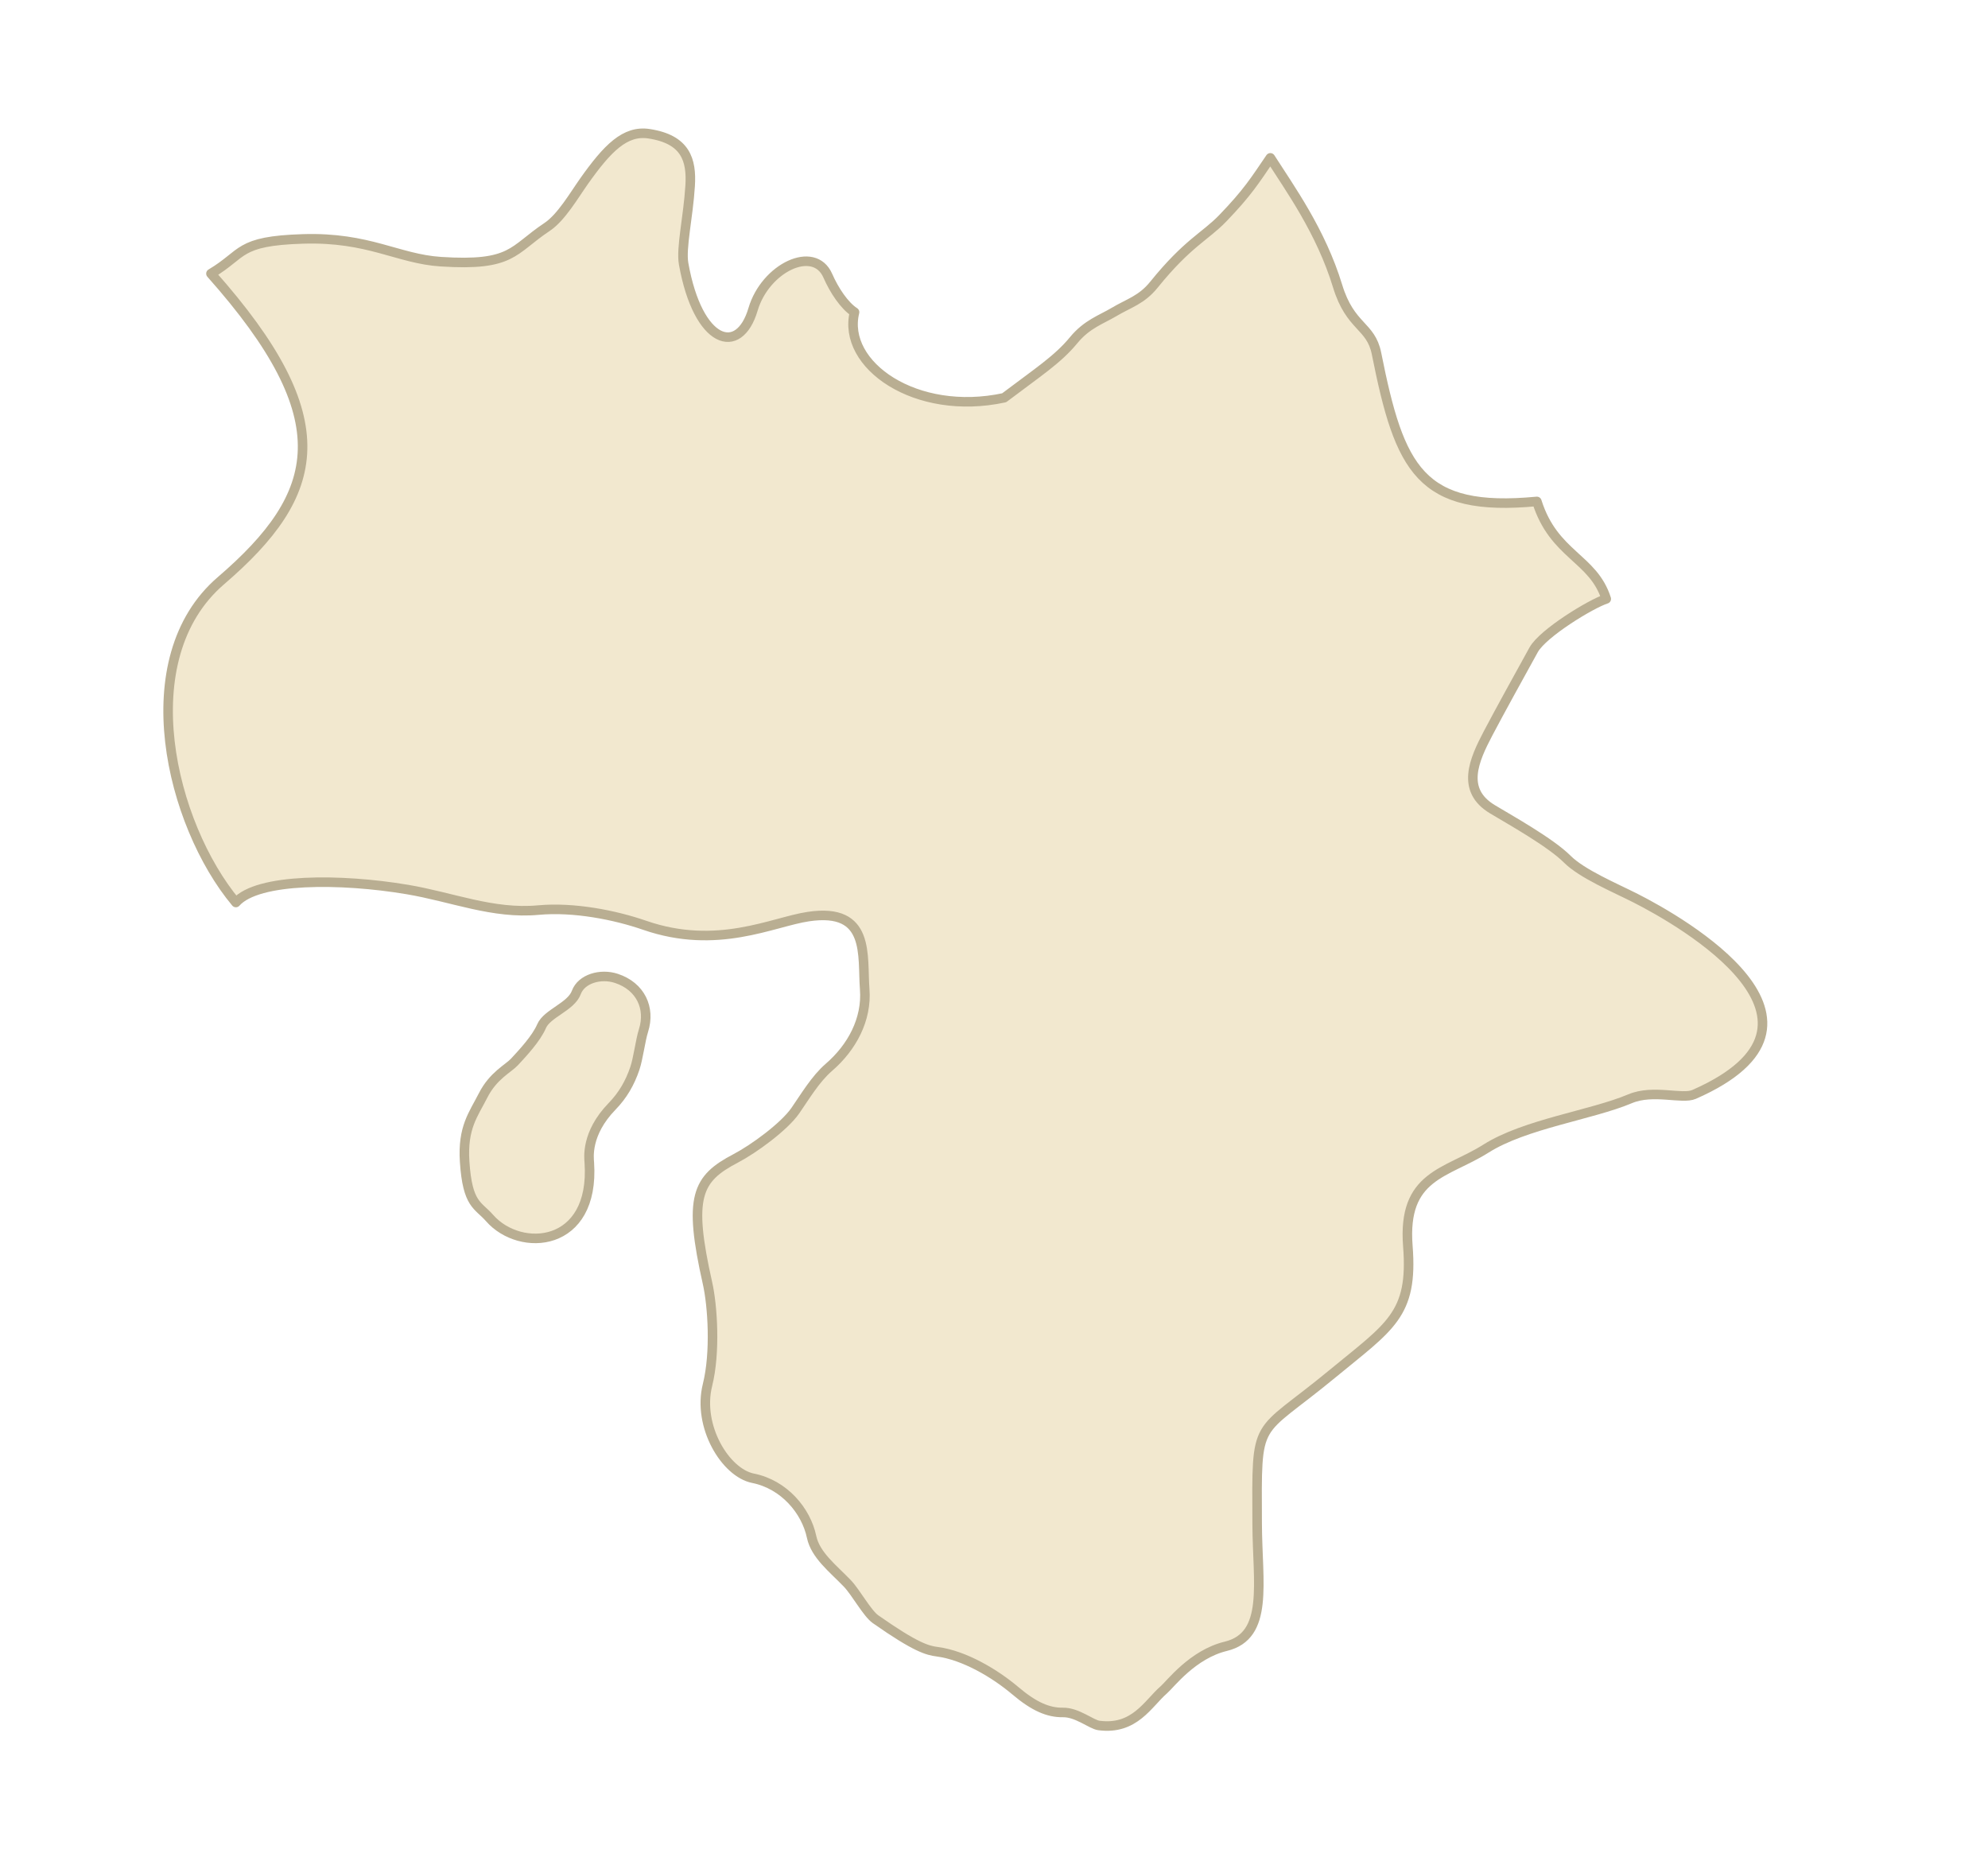
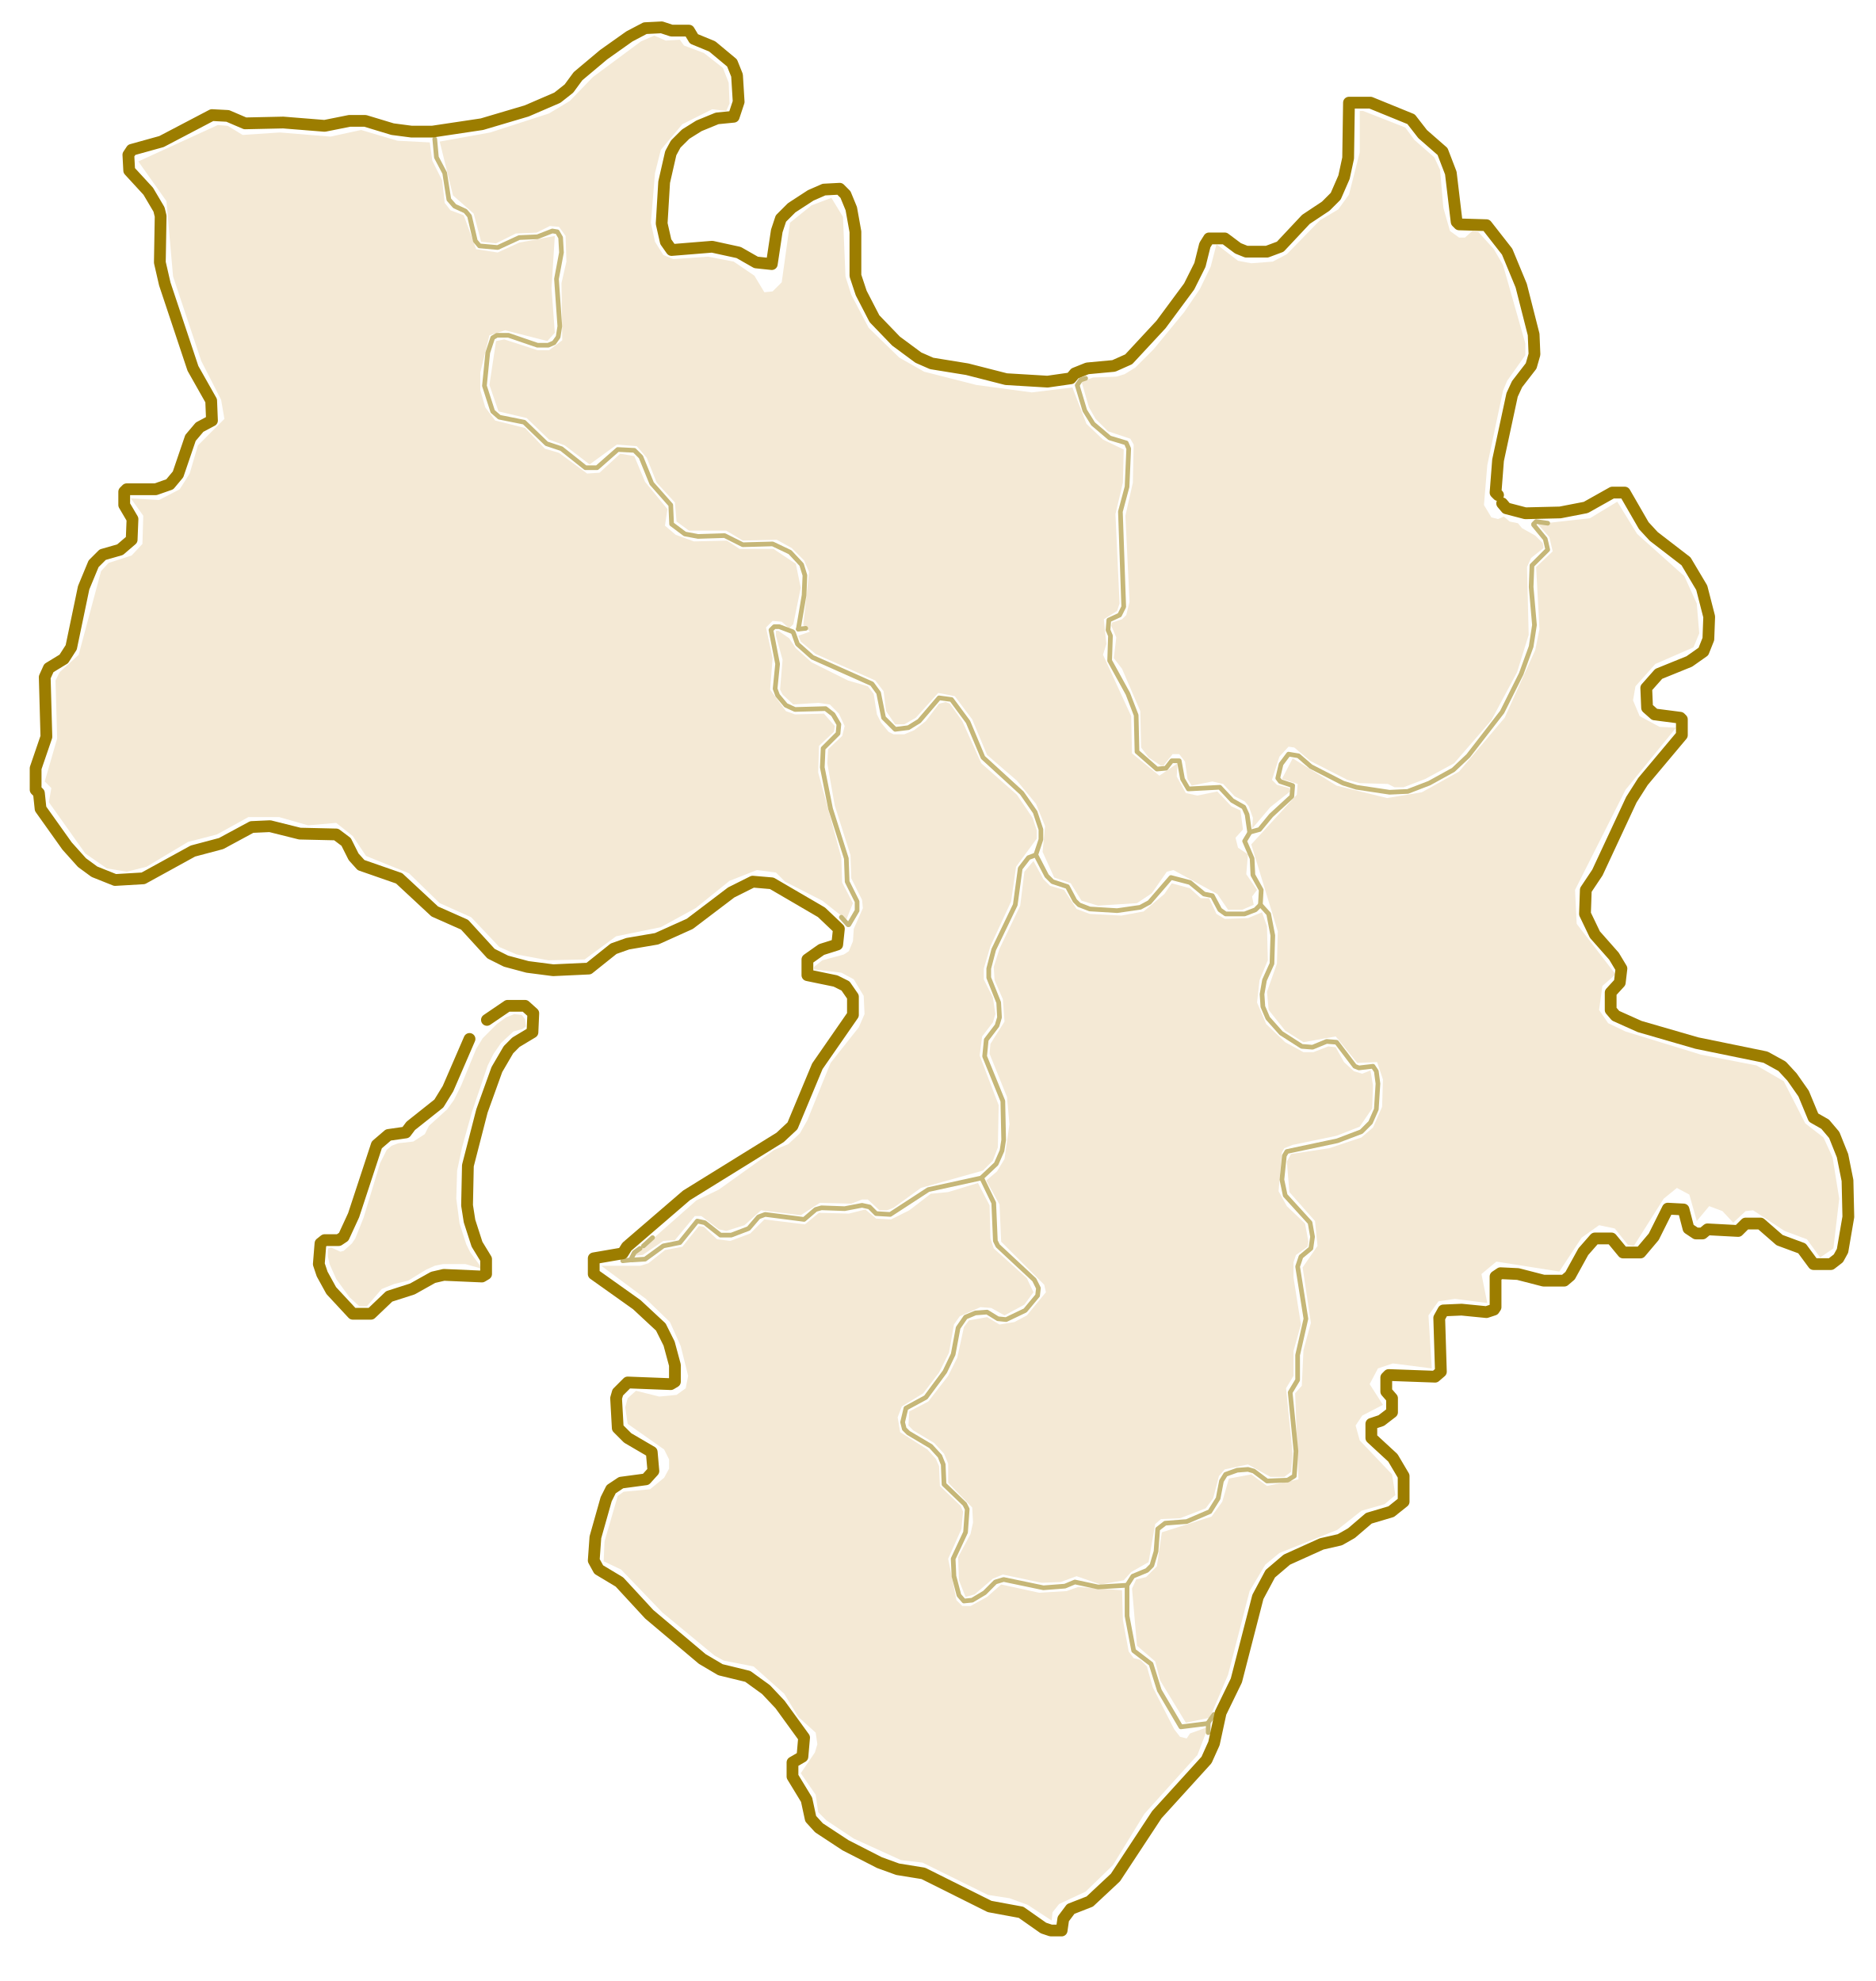
- <svg xmlns="http://www.w3.org/2000/svg" viewBox="0 0 458.42 428.93" preserveAspectRatio="xMidYMid meet" role="img">
-   <g transform="translate(-872.8565 -2255.666)">
-     <path d="M 1069.909,2327.647 C 1066.902,2339.785 1084.023,2351.777 1104.408,2347.377 C 1112.212,2341.473 1116.774,2338.554 1120.436,2334.1 C 1123.48,2330.396 1126.804,2329.347 1129.678,2327.638 C 1133.232,2325.523 1136.083,2324.847 1138.949,2321.303 C 1146.718,2311.693 1150.735,2310.222 1154.815,2305.993 C 1160.559,2300.041 1162.277,2297.218 1165.794,2292.062 C 1170.312,2299.142 1177.44,2308.978 1181.298,2321.619 C 1184.227,2331.217 1188.955,2330.587 1190.272,2337.183 C 1195.596,2363.85 1200.305,2373.843 1227.245,2371.277 C 1231.166,2383.712 1240.222,2384.225 1243.25,2393.751 C 1239.766,2394.86 1228.643,2401.633 1226.5,2405.5 C 1223.604,2410.727 1218.462,2420.064 1216,2424.75 C 1212.753,2430.931 1209.651,2437.825 1217,2442.25 C 1221.044,2444.685 1230.396,2449.892 1234.25,2453.75 C 1237.641,2457.144 1245.234,2460.336 1250,2462.75 C 1260.772,2468.207 1301.278,2491.402 1263.5,2508 C 1260.73,2509.218 1254.095,2506.752 1248.75,2509 C 1239.76,2512.782 1224.547,2514.779 1215.5,2520.5 C 1206.356,2526.284 1196.201,2526.494 1197.5,2543 C 1198.746,2558.84 1193.37,2561.47 1180,2572.5 C 1162.102,2587.266 1162.648,2581.874 1162.75,2607 C 1162.806,2620.69 1165.54,2632.824 1155.5,2635.25 C 1147.87,2637.095 1142.737,2643.962 1141.25,2645.25 C 1137.562,2648.447 1134.504,2654.594 1126.25,2653.5 C 1124.532,2653.273 1121.227,2650.452 1118,2650.5 C 1114.578,2650.552 1111.307,2649.145 1107,2645.5 C 1102.228,2641.462 1095.198,2637.315 1089,2636.5 C 1086.785,2636.209 1084.151,2635.603 1074.75,2629 C 1072.806,2627.635 1070.221,2622.803 1068.25,2620.75 C 1064.945,2617.307 1060.898,2614.246 1060,2610 C 1058.729,2603.988 1053.678,2597.934 1046.5,2596.5 C 1040.127,2595.228 1033.626,2584.505 1036,2575 C 1037.878,2567.481 1037.181,2556.734 1036,2551.5 C 1031.499,2531.55 1033.547,2527.437 1042.5,2522.75 C 1046.737,2520.532 1053.694,2515.423 1056.25,2511.75 C 1058.461,2508.573 1060.876,2504.448 1064,2501.75 C 1069.292,2497.18 1072.791,2490.722 1072.25,2483.75 C 1071.649,2476.006 1073.68,2464.845 1059.25,2467 C 1051.016,2468.231 1038.285,2474.823 1021.5,2469 C 1014.699,2466.641 1005.186,2464.749 997,2465.5 C 986.506,2466.464 977.143,2462.495 966.75,2460.75 C 951.44,2458.181 932.245,2458.088 927.25,2463.75 C 912.224,2445.753 902.857,2407.554 923.798,2389.558 C 947.077,2369.555 951.489,2352.452 921.5,2318.75 C 929.234,2314.178 927.455,2311.213 942.75,2310.75 C 957.9,2310.285 964.606,2315.36 974.5,2316 C 991.146,2317.078 990.944,2313.354 999,2308 C 1002.279,2305.821 1005.226,2300.715 1007.5,2297.5 C 1012.917,2289.843 1016.987,2285.666 1022.5,2286.5 C 1031.013,2287.789 1032.369,2292.59 1032,2298.5 C 1031.544,2305.813 1029.848,2312.855 1030.5,2316.5 C 1033.827,2335.103 1043.272,2337.96 1046.5,2327 C 1049.323,2317.417 1060.586,2311.992 1063.75,2319.25 C 1065.198,2322.573 1067.566,2326.144 1069.909,2327.647 z" fill="#F2E8CF" stroke="#B9AE92" stroke-width="2.2" stroke-linejoin="round" stroke-linecap="round" vector-effect="non-scaling-stroke" />
-     <path d="M 980,2523.5 C 979.483,2515.603 982.059,2512.57 984.25,2508.25 C 986.596,2503.625 990.061,2502.058 991.5,2500.5 C 993.355,2498.493 996.509,2495.139 997.75,2492.25 C 999.009,2489.32 1004.545,2487.783 1005.75,2484.5 C 1006.908,2481.344 1011.331,2480.038 1015,2481.25 C 1020.571,2483.09 1022.881,2488.105 1021.25,2493.25 C 1020.519,2495.556 1020.027,2499.709 1019.25,2502 C 1018.106,2505.374 1016.481,2508.193 1014,2510.75 C 1007.895,2517.042 1008.678,2522.671 1008.75,2523.75 C 1010.067,2543.39 992.83,2544.587 985.75,2536.5 C 983.066,2533.434 980.658,2533.549 980,2523.5 z" fill="#F2E8CF" stroke="#B9AE92" stroke-width="2.2" stroke-linejoin="round" stroke-linecap="round" vector-effect="non-scaling-stroke" />
+ <svg xmlns="http://www.w3.org/2000/svg" viewBox="44.49 96.38 541.78 572.33" width="100%" height="100%" preserveAspectRatio="xMidYMid meet" role="img" aria-labelledby="title desc">
+   <g id="land" fill="#F4E9D5" stroke="none">
+     <path d="M 171.50 137.28 L 175.33 152.83 L 181.31 158.09 L 183.46 166.22 L 187.77 166.70 L 193.51 163.83 L 199.49 163.59 L 203.32 161.68 L 205.95 161.92 L 207.86 164.55 L 208.10 171.96 L 206.67 178.18 L 206.90 194.68 L 203.08 197.55 L 199.73 197.55 L 190.16 194.44 L 187.77 194.92 L 185.86 207.60 L 188.49 215.25 L 196.62 217.16 L 203.08 223.38 L 207.62 225.06 L 214.80 230.56 L 222.69 224.82 L 228.43 225.29 L 231.30 228.64 L 234.17 235.82 L 239.44 241.56 L 239.91 247.06 L 243.50 249.69 L 254.27 249.69 L 259.05 252.56 L 268.86 252.32 L 273.16 254.71 L 276.75 258.30 L 278.19 261.65 L 276.51 276.95 L 278.42 278.87 L 275.08 280.06 L 275.79 281.74 L 280.10 285.33 L 297.32 292.98 L 299.71 296.09 L 300.43 301.83 L 303.06 305.65 L 305.69 305.65 L 309.04 303.74 L 315.50 296.57 L 320.28 297.52 L 325.31 304.22 L 329.61 314.50 L 338.22 321.92 L 343.73 328.61 L 346.36 335.07 L 345.64 342.49 L 348.99 349.90 L 353.77 351.57 L 356.88 356.60 L 361.66 358.03 L 372.91 357.31 L 377.21 354.44 L 381.52 348.23 L 383.43 347.75 L 396.11 354.68 L 399.22 359.23 L 403.29 359.23 L 406.63 357.79 L 406.16 355.40 L 407.59 353.49 L 404.48 348.94 L 404.96 343.20 L 402.09 341.29 L 401.37 338.42 L 403.52 336.03 L 402.81 330.53 L 400.18 329.33 L 396.11 325.03 L 390.37 326.22 L 387.02 325.51 L 384.39 320.72 L 384.63 316.90 L 379.37 320.48 L 371.47 314.03 L 371.23 303.26 L 363.10 285.56 L 364.06 282.46 L 363.34 275.28 L 367.17 272.89 L 367.88 270.74 L 366.69 244.91 L 368.84 235.82 L 369.08 226.25 L 363.10 223.38 L 358.32 218.84 L 354.25 208.31 L 342.53 209.75 L 326.50 207.60 L 311.43 203.77 L 304.26 199.70 L 295.41 191.09 L 290.38 181.53 L 288.71 176.27 L 287.99 159.05 L 284.64 153.54 L 278.90 155.70 L 272.68 160.72 L 270.29 177.94 L 267.66 180.57 L 265.27 180.81 L 262.40 176.03 L 256.42 171.96 L 249.00 170.53 L 238.96 171.24 L 236.09 170.05 L 233.69 166.22 L 232.50 160.72 L 233.69 146.37 L 235.37 139.67 L 241.59 132.26 L 250.20 127.95 L 254.27 128.43 L 255.22 126.28 L 254.98 120.30 L 253.31 116.00 L 247.81 111.69 L 242.07 109.54 L 240.87 107.86 L 236.80 108.10 L 233.46 106.67 L 229.63 108.34 L 215.76 118.63 L 209.06 125.56 L 203.08 129.15 L 186.09 134.65 Z" />
+     <path d="M 438.21 128.43 L 437.25 128.43 L 437.25 140.39 L 434.14 152.59 L 431.03 156.89 L 425.77 160.00 L 416.20 169.81 L 412.14 171.96 L 405.92 172.44 L 402.09 171.72 L 395.87 166.94 L 394.20 173.40 L 391.09 179.85 L 386.54 186.55 L 377.69 197.31 L 372.43 202.57 L 369.32 204.49 L 366.93 205.20 L 360.23 205.44 L 356.88 206.64 L 359.03 214.05 L 360.95 217.40 L 364.54 220.99 L 370.99 223.14 L 371.95 224.82 L 371.71 235.82 L 369.56 245.38 L 370.75 270.26 L 369.80 274.08 L 368.60 275.28 L 365.73 276.24 L 365.49 277.19 L 366.93 280.54 L 366.21 286.52 L 368.60 289.63 L 373.86 301.83 L 374.10 312.35 L 376.26 315.22 L 379.84 317.61 L 380.56 317.61 L 383.19 314.26 L 385.11 314.26 L 386.78 316.42 L 387.50 321.44 L 388.69 323.35 L 394.67 322.16 L 397.78 322.87 L 401.13 326.46 L 404.00 327.90 L 405.20 329.33 L 406.39 332.68 L 406.16 335.79 L 411.42 329.57 L 417.16 325.03 L 416.92 324.07 L 413.33 323.11 L 411.90 321.68 L 414.05 314.98 L 416.68 312.11 L 418.35 312.35 L 422.90 316.18 L 433.66 321.68 L 437.25 322.64 L 445.38 322.87 L 447.30 323.83 L 449.93 323.83 L 456.15 321.44 L 464.52 316.90 L 475.28 304.46 L 482.70 290.59 L 486.05 279.82 L 485.57 260.21 L 486.76 257.58 L 490.35 254.71 L 490.11 253.28 L 487.96 251.12 L 484.13 248.97 L 482.94 247.54 L 480.55 247.06 L 478.87 245.62 L 477.20 246.34 L 475.28 245.86 L 473.13 242.28 L 474.09 230.80 L 478.63 209.27 L 479.83 206.40 L 485.09 198.99 L 485.09 195.64 L 478.63 172.92 L 476.00 168.37 L 471.46 163.35 L 469.78 163.11 L 467.63 165.02 L 465.95 165.02 L 463.32 163.11 L 461.41 156.41 L 460.45 145.41 L 458.78 141.83 L 453.04 136.80 L 450.41 133.22 Z" />
+     <path d="M 84.44 143.02 L 92.57 154.50 L 94.48 176.27 L 102.62 200.66 L 108.36 211.90 L 109.31 217.40 L 101.66 225.06 L 99.27 233.19 L 96.40 237.73 L 90.42 240.84 L 82.28 240.36 L 85.87 245.38 L 85.63 253.52 L 82.52 256.86 L 75.83 259.02 L 73.67 261.41 L 67.21 285.56 L 61.71 290.59 L 60.52 292.98 L 61.00 309.72 L 57.41 322.16 L 59.32 324.07 L 58.60 328.14 L 69.13 342.96 L 75.35 347.27 L 81.09 348.23 L 86.83 346.79 L 98.79 339.62 L 107.16 337.46 L 116.25 332.44 L 125.10 332.44 L 133.47 334.83 L 141.60 334.12 L 146.39 337.94 L 150.22 343.68 L 162.65 348.70 L 171.50 357.31 L 180.59 361.38 L 188.73 369.99 L 193.75 372.14 L 202.84 373.82 L 213.36 373.58 L 222.45 366.88 L 235.37 364.25 L 245.42 358.75 L 255.22 350.86 L 263.12 347.75 L 268.62 348.47 L 271.25 351.10 L 282.01 356.60 L 288.95 362.10 L 290.86 357.31 L 287.75 351.34 L 287.51 344.16 L 280.82 319.53 L 281.06 311.87 L 285.36 307.81 L 285.60 306.13 L 282.49 302.55 L 274.12 302.78 L 271.49 301.83 L 266.94 295.61 L 267.66 286.52 L 265.75 277.67 L 267.66 275.76 L 270.29 276.00 L 272.44 277.91 L 273.64 276.72 L 275.79 266.19 L 274.36 259.26 L 267.90 254.95 L 258.09 254.95 L 254.50 252.56 L 244.94 252.80 L 239.67 250.89 L 236.57 248.25 L 237.28 243.47 L 230.82 235.58 L 227.71 228.16 L 223.65 227.45 L 217.67 232.95 L 214.08 233.19 L 205.95 227.21 L 201.88 226.01 L 196.14 220.03 L 187.53 217.88 L 184.66 214.05 L 183.22 209.03 L 183.22 204.01 L 185.86 193.25 L 190.40 191.81 L 202.60 194.92 L 204.75 192.53 L 203.80 179.61 L 204.75 164.55 L 194.47 166.46 L 188.25 169.33 L 182.03 168.37 L 178.44 158.57 L 174.61 157.13 L 172.94 154.98 L 172.22 148.52 L 169.35 142.78 L 168.63 137.52 L 159.30 137.04 L 148.78 133.93 L 139.93 135.85 L 125.34 134.65 L 114.58 135.37 L 110.27 132.74 L 107.40 132.50 Z" />
+     <path d="M 511.64 241.32 L 503.75 246.10 L 488.68 247.78 L 492.03 251.60 L 492.98 255.67 L 488.20 260.21 L 489.16 278.15 L 487.96 284.13 L 479.11 303.74 L 465.95 319.29 L 455.19 325.27 L 445.14 326.94 L 430.55 323.35 L 417.88 315.46 L 414.77 321.44 L 419.31 322.87 L 419.07 325.98 L 405.92 340.33 L 413.57 365.45 L 413.33 374.77 L 410.46 382.91 L 410.94 388.17 L 415.72 394.15 L 420.99 397.49 L 430.31 395.82 L 436.53 403.47 L 442.27 403.23 L 443.95 408.26 L 443.71 416.15 L 441.08 422.13 L 437.73 425.00 L 428.40 428.11 L 417.40 429.78 L 416.20 431.93 L 416.92 440.78 L 424.33 449.15 L 425.05 456.33 L 420.75 462.55 L 423.14 478.57 L 420.99 486.46 L 420.51 496.75 L 418.59 498.90 L 419.55 523.77 L 410.46 525.69 L 405.92 522.34 L 399.46 523.54 L 397.54 530.23 L 394.43 534.54 L 380.08 539.08 L 378.65 548.89 L 375.54 552.00 L 372.67 552.71 L 371.47 555.34 L 372.91 571.85 L 378.17 576.39 L 379.60 581.89 L 387.02 594.09 L 393.96 592.65 L 399.22 580.22 L 405.44 556.06 L 409.98 548.41 L 414.05 545.06 L 430.79 538.36 L 437.73 532.86 L 444.43 530.95 L 447.54 528.32 L 446.58 522.34 L 437.25 512.53 L 436.06 508.23 L 437.97 505.36 L 443.95 502.25 L 440.12 496.27 L 442.51 491.73 L 446.82 490.29 L 458.06 491.73 L 457.10 476.42 L 459.97 472.35 L 464.76 471.64 L 474.09 472.83 L 472.41 464.46 L 476.72 460.87 L 494.90 463.74 L 501.36 453.94 L 506.38 450.35 L 510.92 451.31 L 514.75 456.09 L 516.43 456.33 L 525.04 442.70 L 528.86 439.59 L 532.45 441.50 L 534.60 449.15 L 538.19 444.85 L 542.02 446.28 L 545.13 449.63 L 548.72 446.28 L 550.87 446.05 L 559.96 452.02 L 566.42 454.42 L 570.24 459.68 L 574.07 457.05 L 575.75 442.70 L 573.83 430.74 L 571.20 425.00 L 565.94 420.93 L 559.72 408.74 L 551.83 404.19 L 535.80 401.08 L 514.03 394.39 L 509.01 391.99 L 506.38 388.17 L 507.34 381.23 L 511.16 377.88 L 499.92 363.29 L 499.44 353.49 L 514.03 324.55 L 528.62 306.61 L 523.84 306.37 L 518.10 303.26 L 516.19 298.72 L 516.90 294.65 L 522.64 288.20 L 533.65 283.41 L 535.32 279.35 L 534.60 270.74 L 531.02 262.84 L 517.38 250.65 Z" />
+     <path d="M 269.34 278.63 L 268.62 278.63 L 268.62 280.06 L 270.53 287.00 L 269.81 295.61 L 270.53 297.04 L 273.64 299.91 L 280.82 299.44 L 284.17 299.91 L 286.80 302.55 L 288.47 306.13 L 287.75 309.00 L 283.69 312.83 L 283.45 316.90 L 285.60 329.09 L 290.15 343.44 L 290.38 350.14 L 293.49 356.36 L 293.73 358.75 L 291.10 364.73 L 290.86 368.32 L 289.67 371.19 L 288.23 372.14 L 282.01 373.82 L 279.62 375.73 L 279.62 376.45 L 287.51 377.40 L 291.10 379.32 L 293.97 384.10 L 294.21 389.36 L 292.54 393.19 L 284.40 403.47 L 277.71 419.98 L 275.55 423.80 L 272.21 426.91 L 268.14 428.59 L 252.11 440.07 L 245.65 443.18 L 227.48 459.20 L 230.11 458.96 L 236.09 454.89 L 239.44 454.66 L 245.18 447.72 L 247.09 447.72 L 252.11 451.55 L 254.27 452.02 L 259.53 450.35 L 264.31 446.05 L 275.79 447.48 L 281.29 443.89 L 290.38 444.13 L 293.49 442.94 L 295.17 442.94 L 298.52 446.05 L 300.67 446.05 L 302.58 445.33 L 310.48 439.59 L 328.42 434.57 L 331.29 431.70 L 332.72 427.87 L 332.96 415.67 L 327.46 401.32 L 328.18 395.82 L 331.29 391.75 L 332.00 389.36 L 331.29 384.58 L 328.66 379.32 L 328.66 376.21 L 330.57 369.75 L 336.55 356.84 L 337.98 346.79 L 343.96 338.66 L 343.96 336.27 L 342.77 332.68 L 338.22 325.98 L 327.94 316.90 L 322.44 304.70 L 318.85 299.68 L 317.65 299.20 L 315.74 299.68 L 311.91 304.70 L 308.56 307.33 L 305.69 308.52 L 302.58 308.52 L 301.15 307.81 L 299.00 305.18 L 297.80 302.78 L 296.84 296.81 L 295.17 294.65 L 289.43 292.98 L 278.90 287.72 L 274.36 283.65 L 272.44 280.78 Z" />
+     <path d="M 409.03 359.95 L 404.96 361.62 L 398.26 361.86 L 395.87 360.42 L 393.72 355.88 L 391.33 355.88 L 388.22 353.01 L 382.95 351.57 L 380.80 354.68 L 374.82 359.71 L 368.36 360.90 L 359.27 360.42 L 355.45 358.99 L 351.86 353.49 L 347.79 352.29 L 345.88 350.38 L 343.01 345.12 L 340.38 348.23 L 339.18 358.03 L 333.20 370.47 L 331.53 375.73 L 331.77 379.56 L 334.16 385.06 L 334.64 391.52 L 330.57 397.97 L 330.33 400.84 L 335.35 413.28 L 336.07 421.17 L 334.64 431.22 L 332.48 434.80 L 329.37 437.44 L 333.20 444.37 L 333.68 455.13 L 346.12 467.57 L 346.60 469.72 L 341.09 476.42 L 337.51 478.33 L 333.20 479.05 L 329.61 476.90 L 324.35 477.85 L 322.92 479.77 L 321.00 488.62 L 318.37 493.88 L 312.63 501.29 L 307.13 504.16 L 306.89 508.23 L 308.32 509.66 L 314.30 513.25 L 317.17 516.36 L 318.37 519.23 L 318.37 524.73 L 325.31 531.91 L 325.55 536.21 L 324.83 539.56 L 321.24 546.26 L 321.48 552.95 L 323.39 557.74 L 326.02 557.02 L 331.29 552.47 L 334.16 551.28 L 345.40 553.67 L 350.90 553.43 L 355.45 551.76 L 362.38 554.15 L 369.08 552.95 L 371.23 550.56 L 376.26 547.69 L 378.17 536.69 L 379.84 535.25 L 385.35 535.02 L 392.76 532.15 L 394.91 529.28 L 396.59 522.82 L 398.26 520.90 L 404.96 519.47 L 411.42 523.06 L 415.48 523.06 L 417.40 521.62 L 417.88 516.36 L 415.96 497.47 L 418.12 493.88 L 418.12 486.70 L 420.27 479.05 L 418.12 465.42 L 418.12 461.11 L 418.83 458.96 L 422.18 456.57 L 422.42 455.13 L 421.46 449.87 L 416.20 444.85 L 413.81 440.54 L 414.77 429.30 L 415.48 428.11 L 417.88 427.15 L 430.55 424.52 L 437.25 421.89 L 440.84 416.63 L 441.08 409.93 L 440.36 405.63 L 437.97 406.58 L 435.58 405.87 L 432.71 403.23 L 430.31 398.93 L 428.16 398.69 L 423.86 400.36 L 420.99 400.36 L 415.72 397.49 L 410.22 392.23 L 407.59 386.01 L 408.31 379.56 L 410.70 373.82 L 410.46 364.01 Z" />
+     <path d="M 195.18 389.60 L 193.03 389.36 L 190.64 390.32 L 188.01 392.23 L 183.94 396.30 L 182.03 399.41 L 177.72 409.93 L 175.57 414.24 L 173.66 416.87 L 168.39 421.65 L 167.20 424.04 L 163.85 426.19 L 159.54 426.67 L 157.63 427.39 L 156.20 428.59 L 154.28 432.41 L 149.50 448.20 L 147.11 454.18 L 146.15 455.61 L 143.76 457.76 L 142.80 458.00 L 140.17 456.81 L 139.21 457.05 L 139.21 459.44 L 139.69 461.59 L 141.60 465.90 L 145.43 471.16 L 148.30 473.79 L 150.45 473.79 L 154.76 468.77 L 158.35 467.33 L 162.41 466.37 L 167.44 463.27 L 170.07 462.07 L 172.46 461.59 L 178.92 461.59 L 183.22 462.79 L 182.99 461.83 L 180.35 458.24 L 179.16 455.85 L 177.24 449.87 L 176.29 442.70 L 176.53 434.57 L 177.96 427.87 L 180.83 417.58 L 185.38 404.19 L 187.05 400.84 L 189.20 397.73 L 192.79 394.39 L 195.42 393.67 L 196.38 392.95 L 196.14 390.80 Z" />
+     <path d="M 218.15 462.07 L 231.06 471.64 L 238.00 478.33 L 241.11 485.27 L 243.26 493.88 L 242.55 497.47 L 239.91 499.38 L 234.89 499.86 L 228.19 498.18 L 225.80 500.34 L 225.08 502.97 L 225.80 507.75 L 236.33 515.16 L 237.76 518.03 L 237.76 520.67 L 236.33 523.30 L 232.26 526.64 L 224.61 527.36 L 222.93 528.56 L 219.10 541.71 L 218.86 547.45 L 223.89 549.84 L 235.85 562.28 L 250.92 574.72 L 253.55 576.15 L 262.16 577.83 L 271.01 585.72 L 275.08 592.42 L 280.10 596.96 L 280.58 600.31 L 279.86 602.70 L 275.79 608.68 L 280.10 614.90 L 280.82 619.92 L 283.21 622.31 L 291.10 627.57 L 304.74 633.79 L 310.96 634.51 L 329.85 643.84 L 336.07 644.79 L 341.33 646.71 L 348.27 651.25 L 348.51 648.86 L 350.42 646.47 L 358.08 642.88 L 365.97 635.23 L 375.06 620.40 L 390.37 603.42 L 393.48 595.29 L 388.22 597.20 L 387.26 598.63 L 385.35 598.16 L 383.67 596.00 L 377.45 583.81 L 375.78 577.83 L 373.86 575.91 L 371.95 575.43 L 370.52 573.52 L 368.84 564.43 L 368.60 555.82 L 355.92 554.87 L 352.58 556.06 L 344.68 556.54 L 333.68 554.15 L 329.61 557.74 L 324.83 560.37 L 322.44 560.37 L 320.76 558.69 L 318.37 546.73 L 322.20 538.12 L 322.68 533.10 L 321.96 531.43 L 315.98 525.69 L 315.74 519.95 L 314.78 517.80 L 312.39 515.16 L 304.50 510.14 L 303.78 505.84 L 304.98 502.73 L 311.19 498.90 L 315.74 492.92 L 318.61 487.18 L 320.04 479.05 L 321.72 476.66 L 327.70 474.03 L 330.81 474.27 L 334.64 476.42 L 340.38 473.31 L 343.01 469.72 L 341.09 465.66 L 331.53 457.05 L 330.57 454.18 L 330.33 444.61 L 326.98 438.15 L 318.37 440.78 L 313.35 441.26 L 307.13 446.05 L 301.87 448.68 L 297.56 448.44 L 294.45 445.81 L 289.67 447.00 L 281.06 446.76 L 276.99 450.11 L 265.27 448.68 L 261.20 452.74 L 255.46 454.89 L 251.63 454.42 L 247.81 450.83 L 246.37 450.59 L 241.59 456.57 L 236.57 457.53 L 231.78 461.35 L 229.39 462.07 Z" />
+   </g>
+   <g id="prefecture-borders" fill="none" stroke="#C6B778" stroke-width="1.35" stroke-linecap="round" stroke-linejoin="round" vector-effect="non-scaling-stroke">
+     <path d="M 408.55 357.79 L 408.79 353.49 L 406.39 349.18 L 406.16 344.40 L 404.00 339.38 L 405.44 336.99" />
+     <path d="M 343.73 343.44 L 346.83 349.42 L 348.51 351.10 L 352.81 352.53 L 354.97 356.60 L 356.16 357.79 L 359.27 358.99 L 367.17 359.47 L 373.86 358.51 L 376.50 357.08 L 382.71 349.90 L 388.22 351.34 L 392.28 354.68 L 394.67 355.16 L 396.83 359.23 L 398.50 360.42 L 404.00 360.42 L 407.11 359.23 L 408.31 358.03" />
+     <path d="M 358.08 205.68 L 356.64 206.16 L 355.69 207.60" />
+     <path d="M 275.08 278.15 L 276.75 268.34 L 276.99 262.60 L 276.03 259.50 L 272.68 255.91 L 267.66 253.52 L 259.05 253.76 L 253.79 251.12 L 246.13 251.36 L 242.31 250.65 L 238.48 247.78 L 238.24 242.28 L 232.74 236.06 L 229.63 228.40 L 227.72 226.49 L 222.93 226.25 L 216.95 231.51 L 213.60 231.51 L 206.67 226.01 L 202.36 224.58 L 195.90 218.36 L 188.73 216.92 L 186.81 215.25 L 184.42 207.84 L 185.38 198.27 L 186.81 193.96 L 188.01 193.25 L 191.36 193.25 L 199.73 196.12 L 202.84 196.12 L 204.51 195.40 L 205.71 193.72 L 206.19 190.62 L 205.23 176.98 L 206.67 169.33 L 206.43 165.02 L 205.47 163.35 L 204.03 163.11 L 199.73 164.79 L 194.47 165.02 L 188.25 167.89 L 182.99 167.42 L 181.79 165.98 L 180.11 158.81 L 178.92 157.37 L 175.81 155.94 L 174.14 154.02 L 172.94 146.37 L 170.55 141.83 L 170.07 136.56" />
+     <path d="M 275.08 278.15 L 277.23 277.91" />
+     <path d="M 289.67 363.53 L 292.06 359.47 L 292.06 356.84 L 289.19 351.10 L 288.95 344.40 L 284.40 330.05 L 282.01 318.09 L 282.25 312.59 L 286.56 308.29 L 286.80 305.65 L 285.12 302.78 L 282.97 301.11 L 274.12 301.35 L 271.49 300.15 L 269.10 297.28 L 268.38 295.37 L 269.10 288.20 L 267.18 278.39 L 268.14 277.43 L 269.57 277.43 L 273.40 278.87" />
+     <path d="M 405.68 336.75 L 408.31 336.03 L 411.66 331.96 L 417.64 326.46 L 417.88 323.35 L 414.29 322.16 L 413.57 321.20 L 414.53 317.13 L 416.68 314.26 L 419.55 314.74 L 423.14 317.85 L 432.47 322.64 L 436.29 323.83 L 445.86 325.27 L 451.12 325.03 L 457.34 322.64 L 464.28 318.81 L 468.59 314.74 L 478.39 302.07 L 483.89 291.07 L 486.76 283.17 L 487.72 276.95 L 486.76 265.95 L 487.00 259.73 L 491.55 255.19 L 490.83 252.08 L 487.48 248.02" />
+     <path d="M 328.18 436.96 L 331.53 443.89 L 332.00 454.89 L 332.72 456.33 L 343.25 466.14 L 344.44 468.53 L 344.20 470.68 L 340.62 474.98 L 335.11 477.62 L 332.72 477.38 L 329.61 475.46 L 326.26 475.70 L 323.39 476.90 L 321.24 480.01 L 319.81 487.66 L 317.41 492.68 L 311.91 500.10 L 306.17 503.21 L 305.21 507.27 L 305.69 509.19 L 306.89 510.38 L 313.35 514.21 L 315.98 517.08 L 316.94 519.47 L 317.17 525.21 L 323.15 530.95 L 323.87 532.38 L 323.39 539.08 L 319.81 546.73 L 320.04 551.76 L 321.48 557.26 L 322.92 558.93 L 325.31 558.69 L 328.90 556.54 L 332.00 553.43 L 334.40 552.71 L 345.88 555.11 L 352.10 554.63 L 354.97 553.43 L 361.67 554.87 L 369.80 554.39" />
+     <path d="M 393.48 596.96 L 393.48 594.33" />
+     <path d="M 226.52 460.40 L 224.37 460.63" />
+     <path d="M 229.39 457.05 L 227.72 458.24 L 226.76 460.16" />
+     <path d="M 227.00 460.40 L 230.82 460.16 L 236.09 456.33 L 240.87 455.37 L 245.89 449.15 L 248.05 449.63 L 252.59 453.22 L 255.70 453.22 L 260.72 451.31 L 263.59 447.96 L 265.51 447.24 L 276.75 448.68 L 280.10 445.81 L 281.77 445.33 L 288.47 445.57 L 293.49 444.61 L 295.65 445.09 L 297.56 447.00 L 301.63 447.24 L 312.63 440.07 L 327.94 436.72" />
+     <path d="M 289.43 363.53 L 287.51 361.38" />
+     <path d="M 405.44 336.75 L 404.72 331.72 L 403.76 329.57 L 400.41 327.66 L 396.83 323.83 L 387.74 324.31 L 386.06 321.44 L 385.11 316.18 L 382.95 316.18 L 381.28 318.33 L 378.65 318.57 L 372.91 313.55 L 372.67 303.02 L 370.28 296.81 L 365.01 287.24 L 365.25 280.06 L 364.54 278.39 L 364.77 275.52 L 367.88 274.08 L 369.08 271.69 L 368.12 244.19 L 370.04 237.01 L 370.52 226.01 L 369.80 224.34 L 365.01 222.90 L 360.23 218.84 L 357.84 215.01 L 355.69 207.84" />
+     <path d="M 491.55 247.54 L 488.20 247.06 L 487.48 247.78" />
+     <path d="M 393.48 594.09 L 395.15 591.70" />
+     <path d="M 273.64 279.11 L 274.84 282.46 L 279.14 286.28 L 296.36 293.94 L 298.28 296.57 L 299.71 303.74 L 303.06 307.09 L 306.89 306.61 L 310.00 304.70 L 315.74 298.00 L 319.33 298.48 L 324.11 304.94 L 328.42 315.22 L 339.66 325.51 L 343.49 331.01 L 345.16 336.03 L 345.16 338.90 L 343.73 343.20" />
+     <path d="M 370.04 554.63 L 370.04 563.24 L 371.95 573.28 L 376.97 577.11 L 379.37 584.76 L 385.58 595.29 L 393.24 594.33" />
+     <path d="M 408.79 358.03 L 410.94 360.42 L 412.14 366.64 L 411.90 374.77 L 409.74 379.56 L 409.03 383.62 L 409.27 387.21 L 410.70 390.56 L 414.53 394.86 L 420.51 398.69 L 423.62 398.93 L 427.68 397.26 L 430.55 397.49 L 435.82 404.43 L 437.01 404.91 L 441.08 404.43 L 442.04 405.87 L 442.51 409.45 L 442.04 416.87 L 440.36 420.69 L 437.73 423.32 L 430.79 425.96 L 416.20 429.06 L 415.48 430.26 L 414.77 437.20 L 415.72 441.74 L 422.90 449.63 L 423.62 453.70 L 423.14 457.05 L 420.27 459.44 L 419.31 462.31 L 421.70 477.38 L 419.31 487.90 L 419.31 495.07 L 417.16 498.66 L 418.83 515.64 L 418.35 522.82 L 416.44 524.01 L 410.46 524.25 L 406.63 521.38 L 404.96 520.90 L 401.85 521.14 L 398.50 522.34 L 397.31 524.25 L 396.35 529.28 L 393.96 533.10 L 387.26 535.97 L 381.04 536.45 L 378.89 538.12 L 378.41 544.58 L 377.21 548.65 L 375.78 550.08 L 371.71 551.76 L 370.04 554.39" />
+     <path d="M 230.35 456.33 L 232.98 453.94" />
+     <path d="M 328.18 436.48 L 332.24 432.65 L 333.92 428.83 L 334.40 425.72 L 334.16 414.48 L 328.90 401.56 L 329.37 396.78 L 332.48 392.71 L 333.20 390.32 L 332.96 386.01 L 330.09 378.84 L 330.09 376.21 L 331.53 370.71 L 337.75 357.79 L 339.18 347.27 L 341.57 344.16 L 343.49 343.44" />
+   </g>
+   <g id="coastline" fill="none" stroke="#9C7D00" stroke-width="3.4" stroke-linecap="round" stroke-linejoin="round" vector-effect="non-scaling-stroke">
+     <path d="M 477.20 239.41 L 476.48 238.69 L 477.20 229.36 L 481.26 210.47 L 482.70 207.36 L 486.76 202.10 L 487.72 198.75 L 487.48 193.01 L 483.89 178.90 L 479.83 169.09 L 473.85 161.44 L 465.95 161.20 L 465.24 160.48 L 463.56 146.37 L 461.17 140.15 L 455.43 135.13 L 452.08 130.82 L 440.36 126.04 L 434.14 126.04 L 433.90 142.06 L 432.71 147.57 L 430.31 153.07 L 427.44 155.94 L 421.70 159.76 L 414.29 167.66 L 410.46 169.09 L 404.48 169.09 L 402.09 168.13 L 398.26 165.26 L 393.72 165.26 L 392.52 167.18 L 391.09 172.92 L 387.98 179.14 L 379.84 190.14 L 370.52 200.18 L 366.21 202.10 L 358.56 202.81 L 354.97 204.25 L 353.77 205.68 L 347.07 206.64 L 335.11 205.92 L 323.87 203.05 L 313.59 201.38 L 309.76 199.70 L 303.30 194.92 L 297.08 188.46 L 293.25 181.05 L 291.58 176.03 L 291.58 163.35 L 290.38 156.65 L 288.71 152.59 L 287.04 150.91 L 282.49 151.15 L 278.66 152.83 L 273.16 156.41 L 270.05 159.52 L 268.86 163.11 L 267.42 172.68 L 262.88 172.20 L 257.85 169.33 L 250.20 167.66 L 238.48 168.61 L 236.80 166.22 L 235.61 160.96 L 236.33 149.00 L 238.24 140.63 L 239.67 138.00 L 242.55 135.13 L 246.37 132.74 L 251.63 130.58 L 256.42 130.11 L 257.85 125.80 L 257.38 118.15 L 255.94 114.56 L 250.20 109.78 L 244.94 107.62 L 243.50 105.23 L 238.48 105.23 L 235.61 104.28 L 230.82 104.52 L 226.28 106.91 L 218.86 112.17 L 211.45 118.39 L 208.82 121.97 L 205.47 124.61 L 196.62 128.43 L 183.70 132.26 L 169.35 134.41 L 163.37 134.41 L 157.87 133.69 L 149.98 131.30 L 145.43 131.30 L 138.26 132.74 L 126.30 131.78 L 115.29 132.02 L 110.27 129.87 L 105.72 129.63 L 91.13 137.28 L 82.52 139.67 L 81.57 141.11 L 81.81 145.65 L 87.31 151.63 L 90.42 156.89 L 90.89 158.81 L 90.66 172.20 L 92.09 178.42 L 100.22 202.81 L 105.49 212.14 L 105.72 217.88 L 102.14 219.79 L 99.51 222.90 L 95.92 233.43 L 93.53 236.30 L 89.46 237.73 L 81.09 237.73 L 80.37 238.45 L 80.37 242.28 L 82.76 246.34 L 82.52 252.32 L 79.17 255.19 L 74.15 256.63 L 71.52 259.26 L 68.65 266.19 L 65.06 283.41 L 62.91 286.76 L 58.60 289.39 L 57.41 292.02 L 57.89 309.24 L 54.78 318.33 L 54.78 324.55 L 55.73 325.51 L 56.21 330.05 L 63.87 340.81 L 68.17 345.60 L 71.76 348.23 L 77.74 350.62 L 85.87 350.14 L 100.22 342.25 L 108.36 340.09 L 117.21 335.31 L 122.47 335.07 L 131.08 337.22 L 141.60 337.46 L 144.47 339.62 L 146.63 343.92 L 148.78 346.31 L 159.78 350.14 L 170.07 359.71 L 178.68 363.53 L 186.33 371.90 L 190.64 374.06 L 196.86 375.73 L 204.27 376.69 L 214.56 376.21 L 221.74 370.47 L 225.80 369.03 L 234.17 367.60 L 243.74 363.29 L 255.70 354.21 L 261.92 351.10 L 267.42 351.57 L 281.77 359.95 L 286.80 364.73 L 286.32 369.27 L 281.77 370.71 L 277.71 373.58 L 277.71 378.12 L 285.84 379.80 L 288.71 381.23 L 290.86 384.34 L 290.86 389.60 L 280.58 404.43 L 273.40 421.65 L 269.81 425.00 L 242.78 441.74 L 225.56 456.57 L 224.37 458.48 L 215.99 459.92 L 215.99 464.46 L 228.43 473.31 L 235.37 479.77 L 237.76 484.55 L 239.44 490.77 L 239.44 495.55 L 238.24 496.27 L 225.80 495.79 L 222.93 498.66 L 222.45 500.34 L 222.93 508.95 L 225.80 511.82 L 232.74 515.88 L 233.22 521.38 L 231.06 523.77 L 223.89 524.73 L 221.02 526.64 L 219.58 529.51 L 216.47 540.52 L 215.99 547.21 L 217.43 549.84 L 223.41 553.43 L 232.02 562.76 L 247.33 575.67 L 252.59 578.78 L 260.48 580.70 L 265.75 584.52 L 269.81 588.83 L 276.75 598.39 L 276.27 603.90 L 273.40 605.57 L 273.40 609.64 L 277.47 616.33 L 278.66 621.83 L 281.06 624.46 L 288.71 629.49 L 298.52 634.51 L 303.78 636.42 L 311.19 637.62 L 330.33 647.18 L 339.42 648.86 L 345.88 653.40 L 348.03 654.12 L 351.14 654.12 L 351.62 650.77 L 353.77 647.90 L 359.27 645.75 L 366.69 638.81 L 378.65 620.64 L 393.00 604.85 L 395.15 600.07 L 397.07 591.22 L 401.61 581.89 L 407.83 557.74 L 411.42 551.04 L 416.20 546.97 L 426.25 542.43 L 431.51 541.23 L 434.86 539.32 L 439.88 535.02 L 446.34 533.10 L 449.93 530.23 L 449.93 522.82 L 446.82 517.56 L 440.60 511.82 L 440.60 507.75 L 443.47 506.79 L 446.58 504.40 L 446.58 500.34 L 444.91 498.42 L 444.91 494.36 L 445.62 493.64 L 459.02 494.12 L 460.69 492.68 L 460.21 477.14 L 461.41 474.98 L 466.67 474.75 L 473.85 475.46 L 476.00 474.75 L 476.48 474.03 L 476.48 465.18 L 477.91 464.22 L 482.94 464.46 L 490.35 466.37 L 496.33 466.37 L 498.01 464.94 L 501.83 458.00 L 505.18 454.18 L 509.97 454.18 L 513.32 458.24 L 518.34 458.24 L 522.17 453.70 L 526.23 445.57 L 530.78 445.81 L 532.21 451.31 L 534.36 452.74 L 536.28 452.74 L 537.71 451.55 L 546.56 452.02 L 548.72 449.87 L 553.02 449.87 L 558.52 454.66 L 564.98 457.05 L 568.33 461.59 L 573.35 461.59 L 575.51 459.92 L 576.70 457.76 L 578.38 447.96 L 578.14 437.44 L 576.70 430.26 L 574.31 424.28 L 571.68 421.17 L 568.33 419.26 L 565.46 412.32 L 562.11 407.54 L 559.24 404.43 L 554.46 401.80 L 534.60 397.73 L 518.10 392.95 L 511.16 389.84 L 509.73 388.17 L 509.73 383.14 L 512.36 380.27 L 512.84 376.21 L 510.68 372.62 L 505.18 366.40 L 502.31 360.42 L 502.55 353.49 L 505.90 348.47 L 515.71 327.42 L 519.06 322.16 L 530.30 308.76 L 530.30 304.22 L 529.82 303.74 L 522.41 302.78 L 520.25 300.87 L 520.01 295.13 L 523.60 291.07 L 532.45 287.48 L 536.52 284.61 L 537.95 281.02 L 538.19 274.56 L 536.04 266.19 L 531.49 258.54 L 522.17 251.36 L 519.30 248.25 L 513.79 238.69 L 510.21 238.69 L 502.55 242.99 L 495.14 244.43 L 485.09 244.67 L 479.59 243.23 L 478.39 241.80" />
+     <path d="M 185.14 391.04 L 191.12 386.97 L 196.14 386.97 L 198.53 389.12 L 198.29 394.62 L 193.51 397.49 L 191.36 399.65 L 188.01 405.39 L 183.70 417.35 L 179.64 433.13 L 179.40 444.61 L 180.11 449.15 L 182.27 455.85 L 184.90 460.16 L 184.90 464.46 L 183.70 465.18 L 172.70 464.70 L 169.59 465.42 L 163.61 468.77 L 156.91 470.92 L 151.65 475.94 L 146.39 475.94 L 140.17 469.24 L 137.54 464.46 L 136.58 461.59 L 137.06 455.61 L 138.26 454.66 L 142.32 454.66 L 143.76 453.70 L 146.63 447.48 L 153.32 427.15 L 156.67 424.28 L 161.70 423.56 L 163.13 421.65 L 171.26 415.19 L 173.90 410.89 L 180.11 396.54" />
  </g>
</svg>
